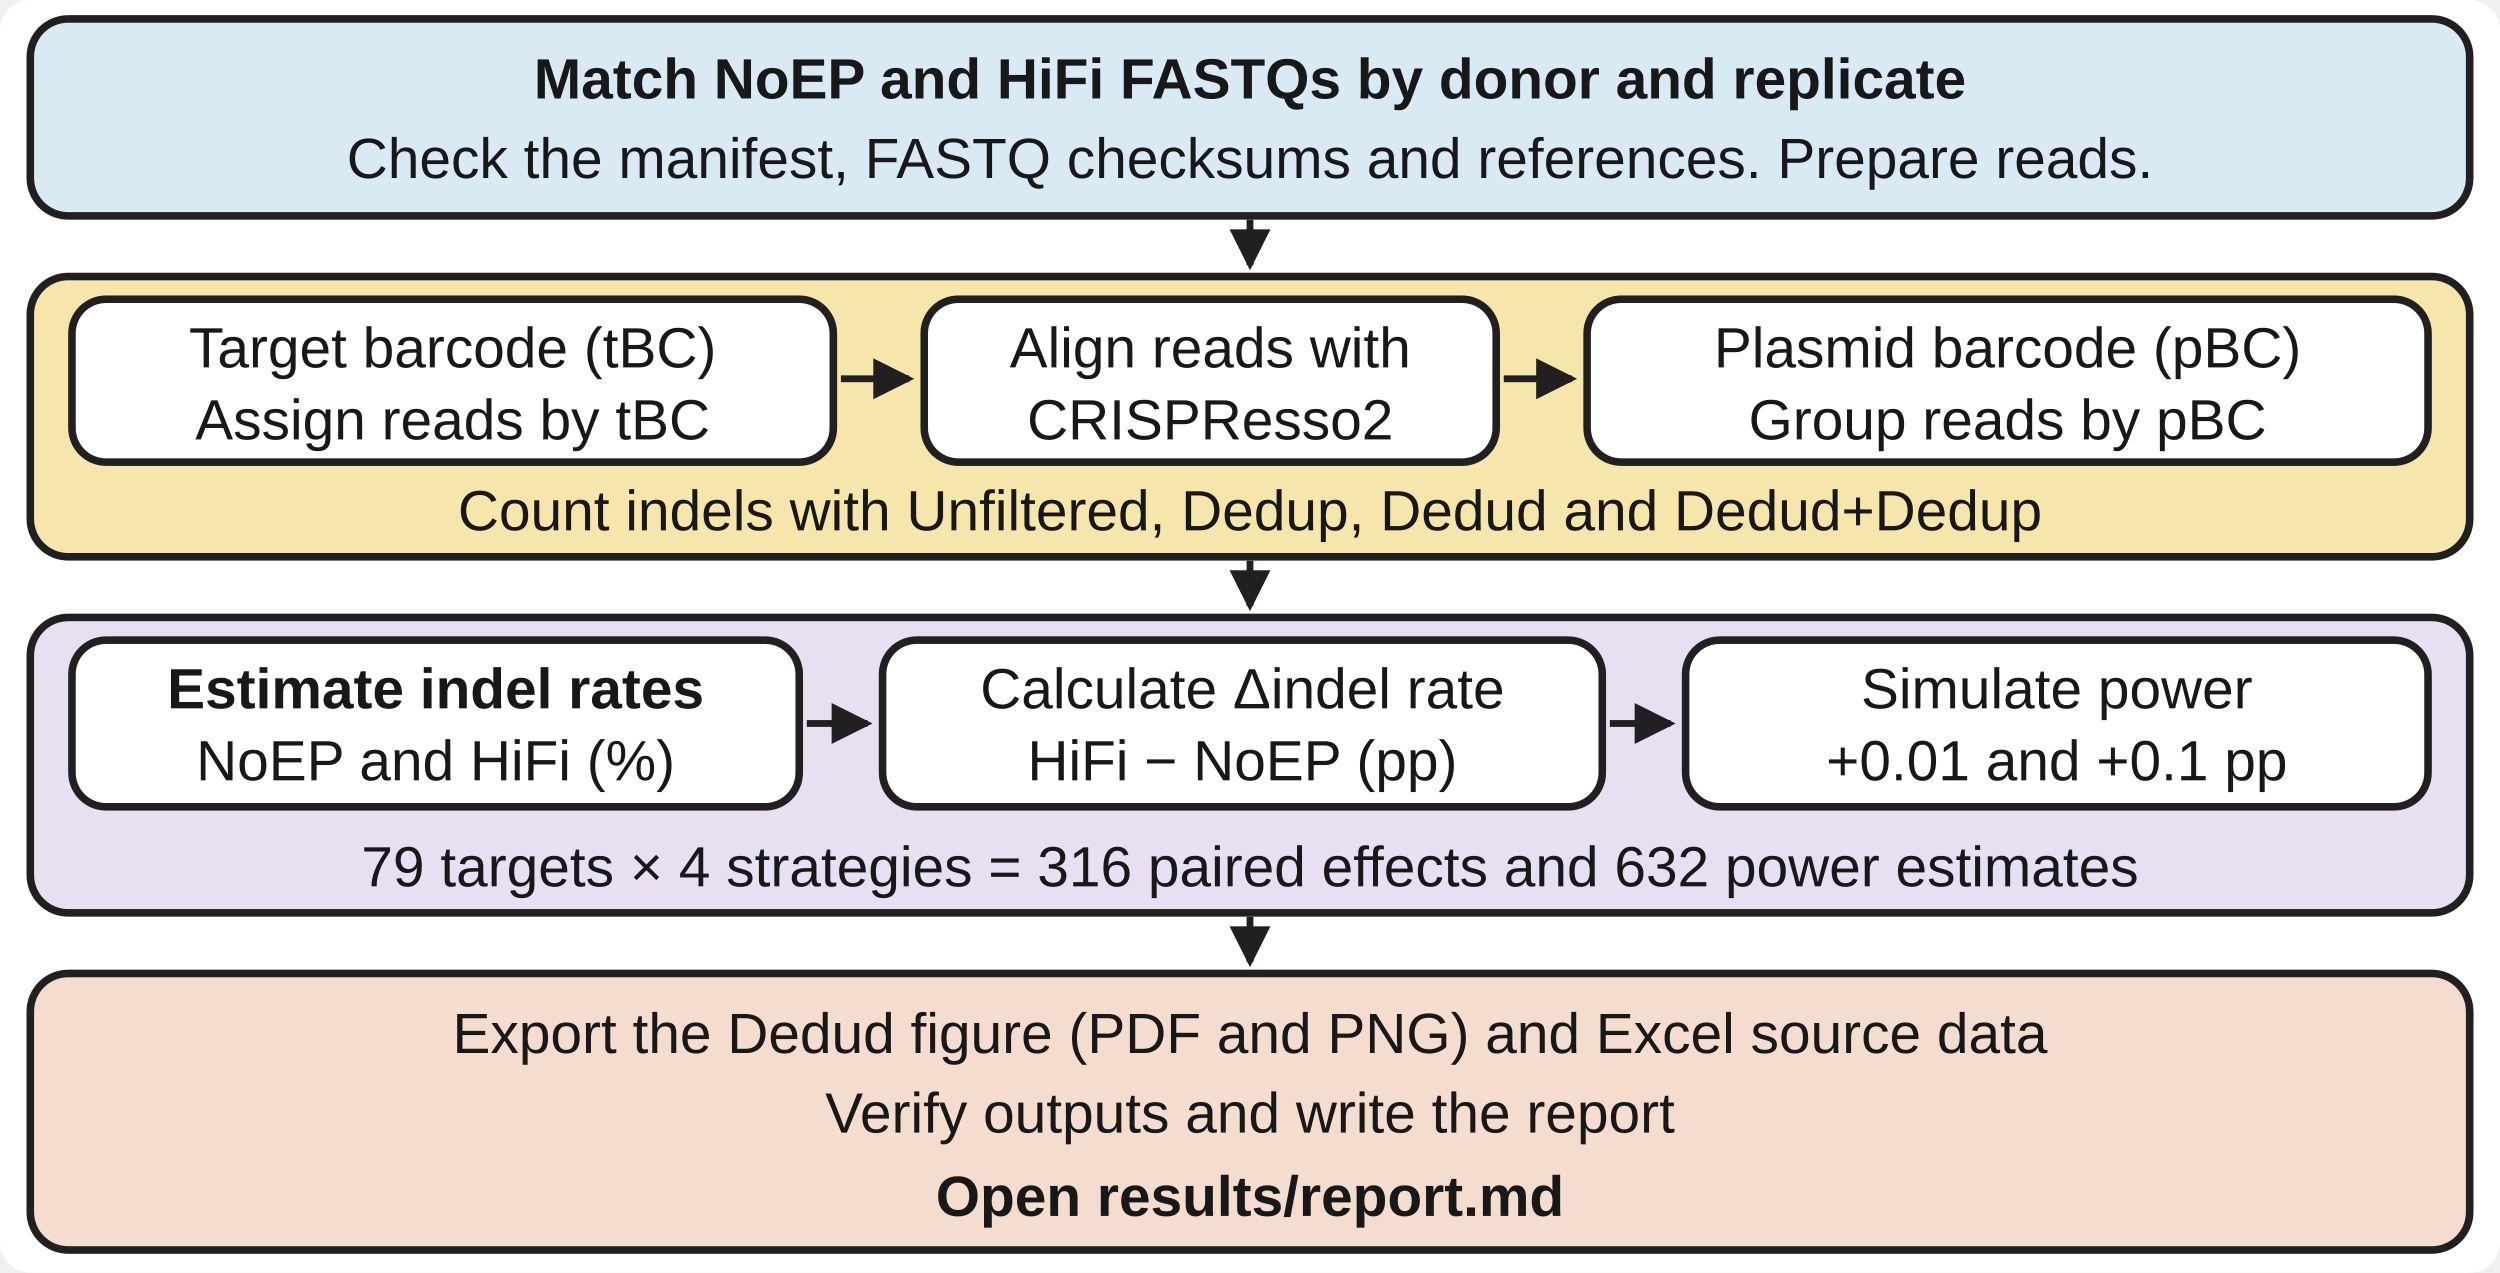
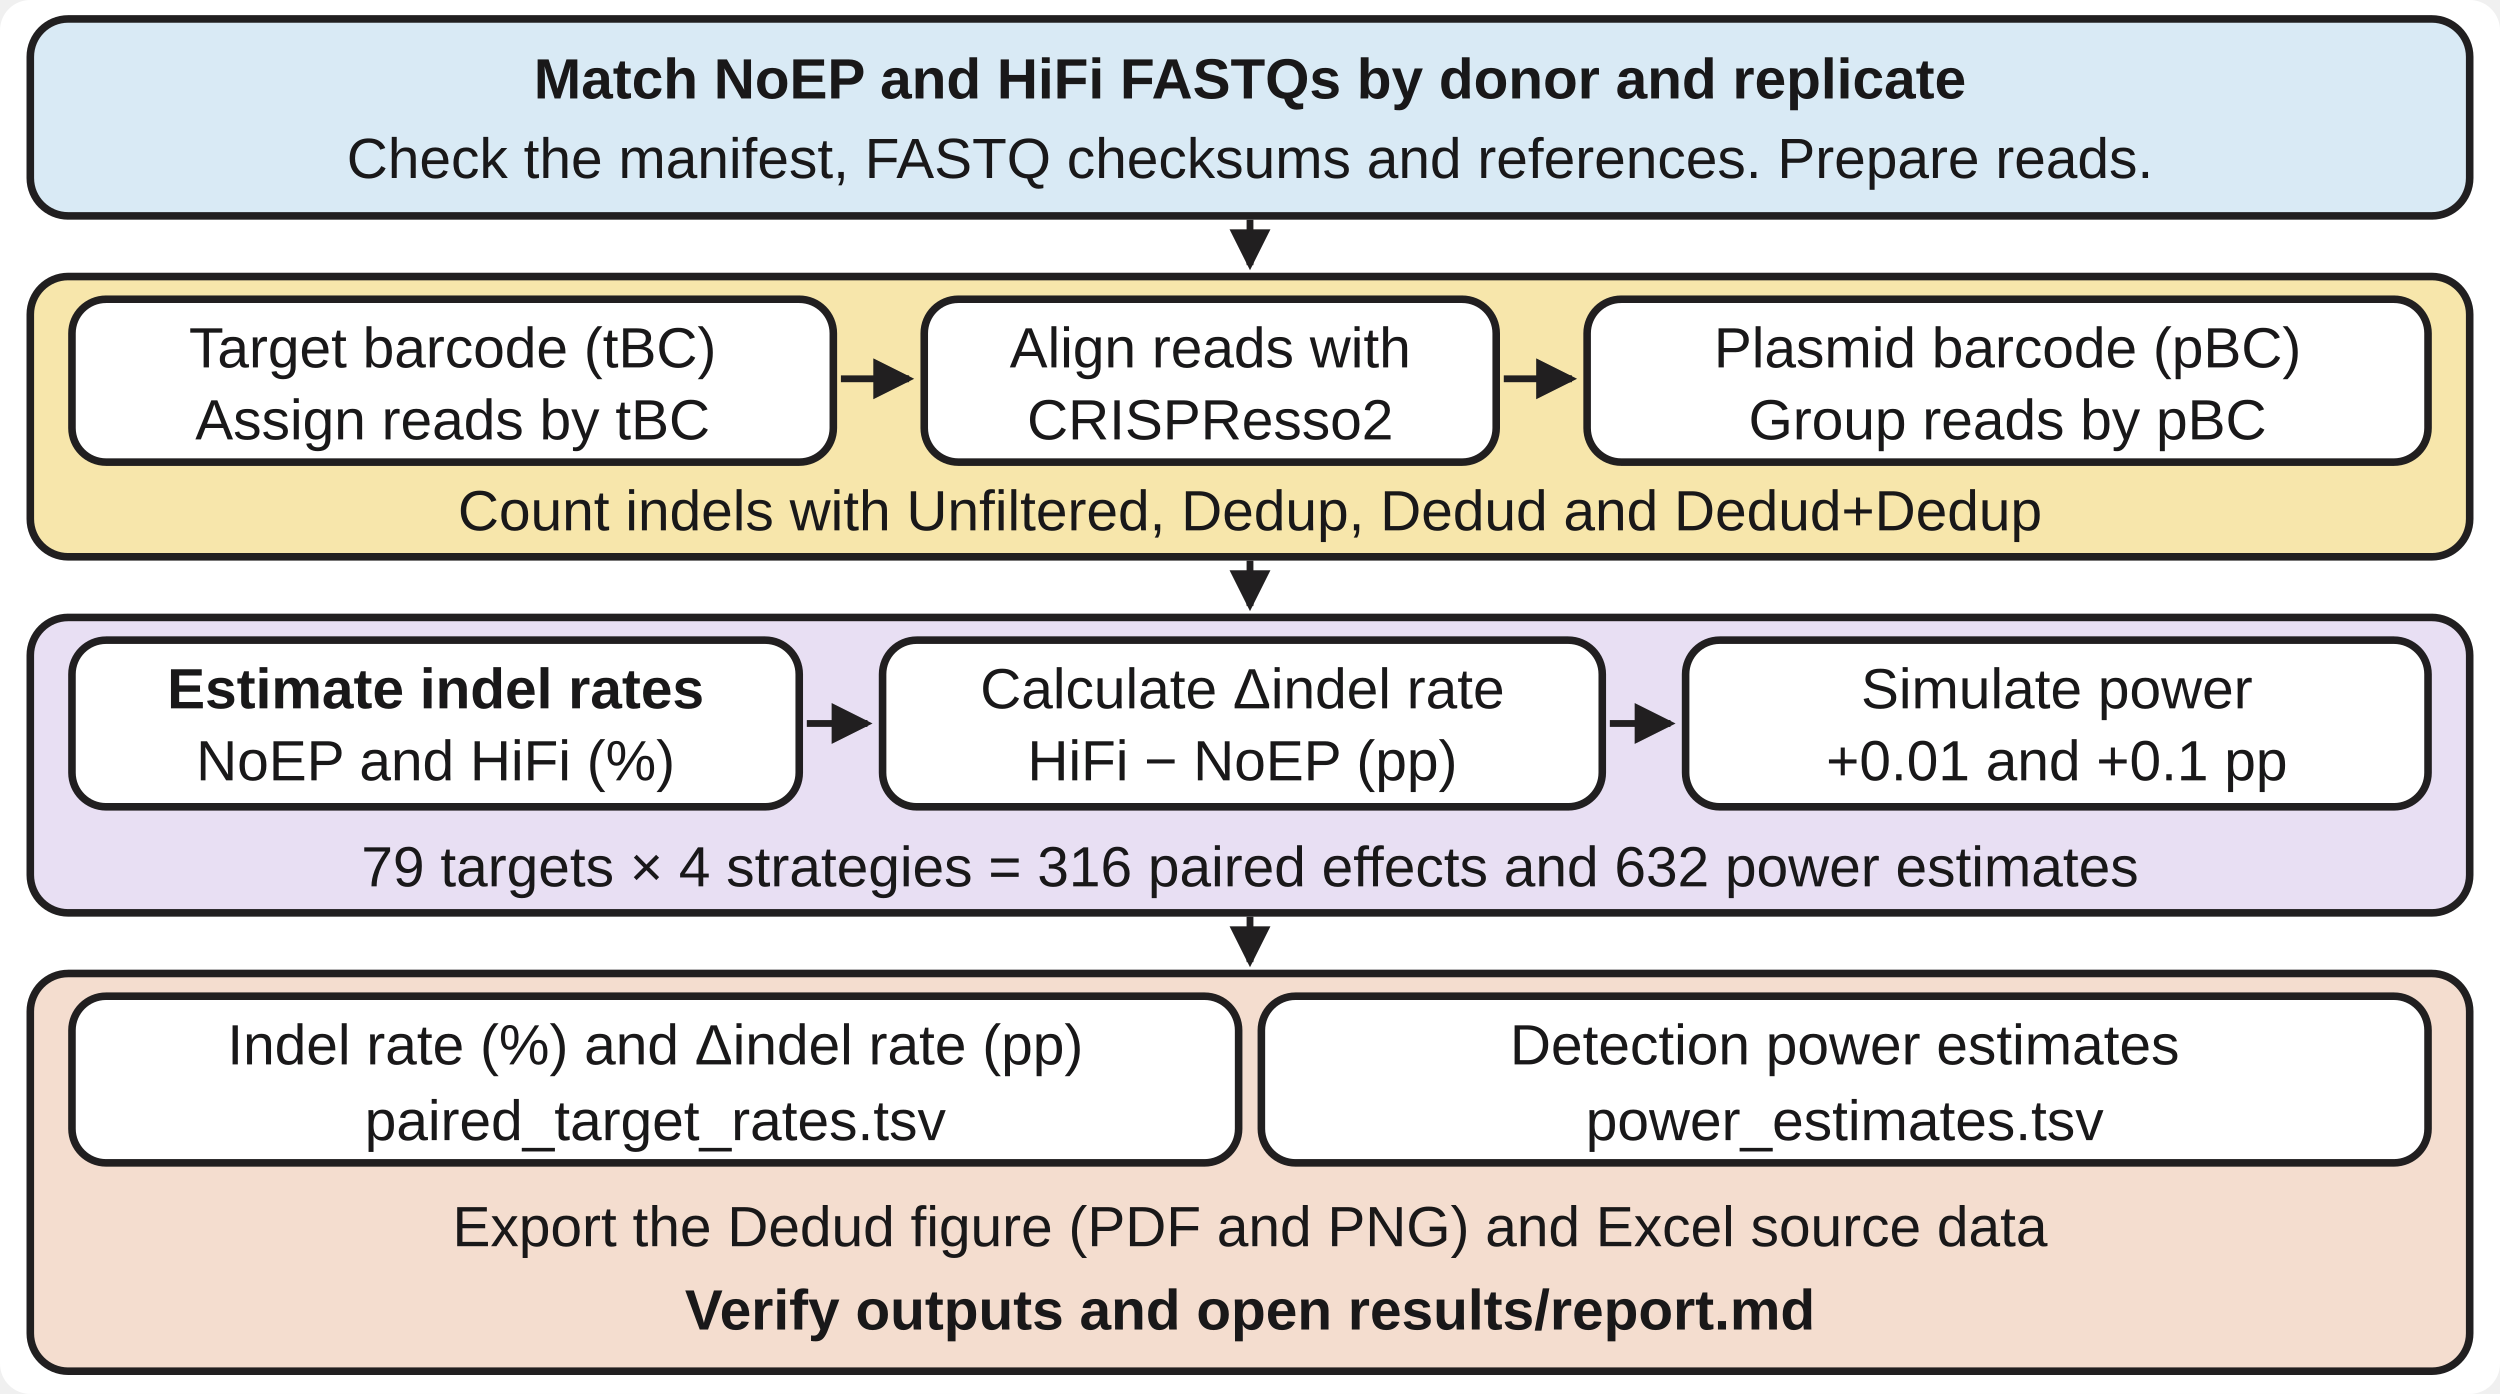
- <svg xmlns="http://www.w3.org/2000/svg" width="660" height="336" viewBox="0 0 660 336" role="img" aria-labelledby="title desc">
+ <svg xmlns="http://www.w3.org/2000/svg" width="660" height="368" viewBox="0 0 660 368" role="img" aria-labelledby="title desc">
  <defs>
    <marker id="arrow" viewBox="0 0 8 8" refX="7" refY="4" markerWidth="6" markerHeight="6" orient="auto">
      <path d="M0 0 L8 4 L0 8 Z" fill="#211f20" />
    </marker>
  </defs>
  <style>
    .stage, .task, .output { stroke: #211f20; stroke-width: 2; }
    .input { fill: #d9eaf5; }
    .reads { fill: #f7e6ab; }
    .estimates { fill: #e8dff3; }
    .output { fill: #f4ddcf; }
    .task { fill: white; }
    .flow { fill: none; stroke: #211f20; stroke-width: 1.8; marker-end: url(#arrow); }
    text { font: 15px Arial, Helvetica, sans-serif; fill: #191819; text-anchor: middle; }
    .label { font-weight: bold; }
    @media (max-width: 480px) { text { font-size: 19px; } }
  </style>
-   <rect width="660" height="336" rx="8" fill="white" />
+   <rect width="660" height="368" rx="8" fill="white" />
  <g aria-label="Inputs and preparation">
    <rect class="stage input" x="8" y="5" width="644" height="52" rx="10" />
    <text class="label" x="330" y="26">Match NoEP and HiFi FASTQs by donor and replicate</text>
    <text x="330" y="47">Check the manifest, FASTQ checksums and references. Prepare reads.</text>
  </g>
  <path class="flow" d="M330 58 v12" />
  <g aria-label="Read processing">
    <rect class="stage reads" x="8" y="73" width="644" height="74" rx="10" />
    <rect class="task" x="19" y="79" width="201" height="43" rx="9" />
    <text x="119.5" y="97">Target barcode (tBC)</text>
    <text x="119.5" y="116">Assign reads by tBC</text>
    <path class="flow" d="M222 100 h18" />
    <rect class="task" x="244" y="79" width="151" height="43" rx="9" />
    <text x="319.5" y="97">Align reads with</text>
    <text x="319.5" y="116">CRISPResso2</text>
    <path class="flow" d="M397 100 h18" />
    <rect class="task" x="419" y="79" width="222" height="43" rx="9" />
    <text x="530" y="97">Plasmid barcode (pBC)</text>
    <text x="530" y="116">Group reads by pBC</text>
    <text x="330" y="140">Count indels with Unfiltered, Dedup, Dedud and Dedud+Dedup</text>
  </g>
  <path class="flow" d="M330 148 v12" />
  <g aria-label="Indel rate estimation, paired difference and detection power">
    <rect class="stage estimates" x="8" y="163" width="644" height="78" rx="10" />
    <rect class="task" x="19" y="169" width="192" height="44" rx="9" />
    <text class="label" x="115" y="187">Estimate indel rates</text>
    <text x="115" y="206">NoEP and HiFi (%)</text>
    <path class="flow" d="M213 191 h16" />
    <rect class="task" x="233" y="169" width="190" height="44" rx="9" />
    <text x="328" y="187">Calculate Δindel rate</text>
    <text x="328" y="206">HiFi − NoEP (pp)</text>
    <path class="flow" d="M425 191 h16" />
    <rect class="task" x="445" y="169" width="196" height="44" rx="9" />
    <text x="543" y="187">Simulate power</text>
    <text x="543" y="206">+0.01 and +0.1 pp</text>
    <text x="330" y="234">79 targets × 4 strategies = 316 paired effects and 632 power estimates</text>
  </g>
  <path class="flow" d="M330 242 v12" />
-   <g aria-label="Figure and report">
-     <rect class="output" x="8" y="257" width="644" height="73" rx="10" />
-     <text x="330" y="278">Export the Dedud figure (PDF and PNG) and Excel source data</text>
-     <text x="330" y="299">Verify outputs and write the report</text>
-     <text class="label" x="330" y="321">Open results/report.md</text>
+   <g aria-label="Result tables, figure and report">
+     <rect class="output" x="8" y="257" width="644" height="105" rx="10" />
+     <rect class="task" x="19" y="263" width="308" height="44" rx="9" />
+     <text x="173" y="281">Indel rate (%) and Δindel rate (pp)</text>
+     <text x="173" y="301">paired_target_rates.tsv</text>
+     <rect class="task" x="333" y="263" width="308" height="44" rx="9" />
+     <text x="487" y="281">Detection power estimates</text>
+     <text x="487" y="301">power_estimates.tsv</text>
+     <text x="330" y="329">Export the Dedud figure (PDF and PNG) and Excel source data</text>
+     <text class="label" x="330" y="351">Verify outputs and open results/report.md</text>
  </g>
</svg>
